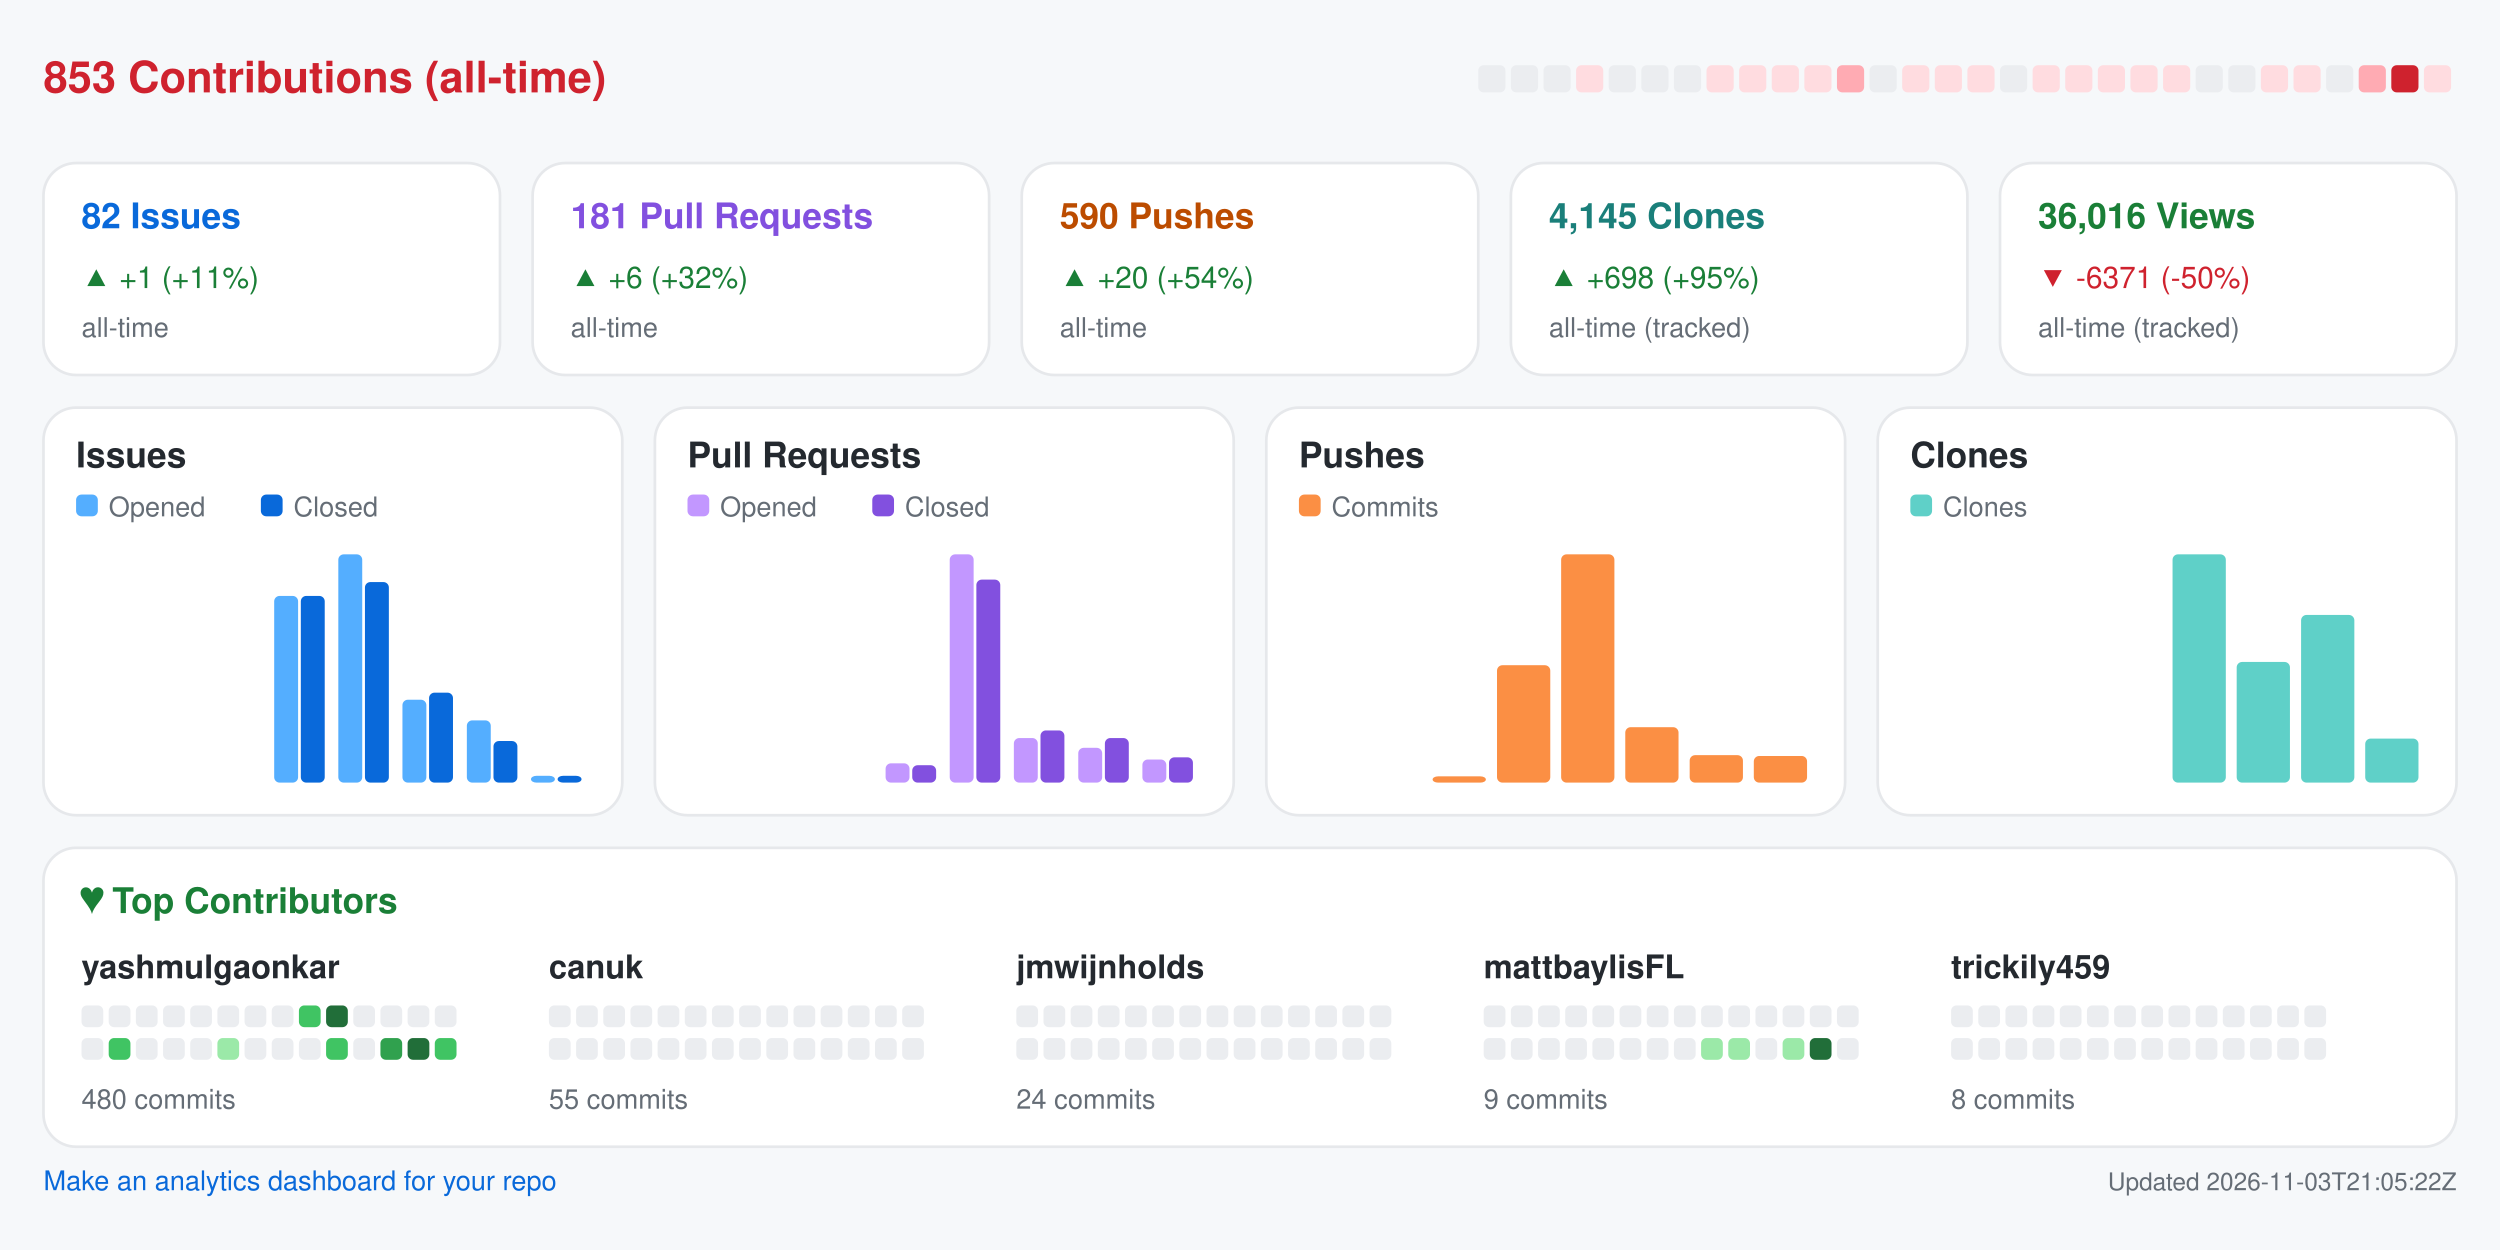
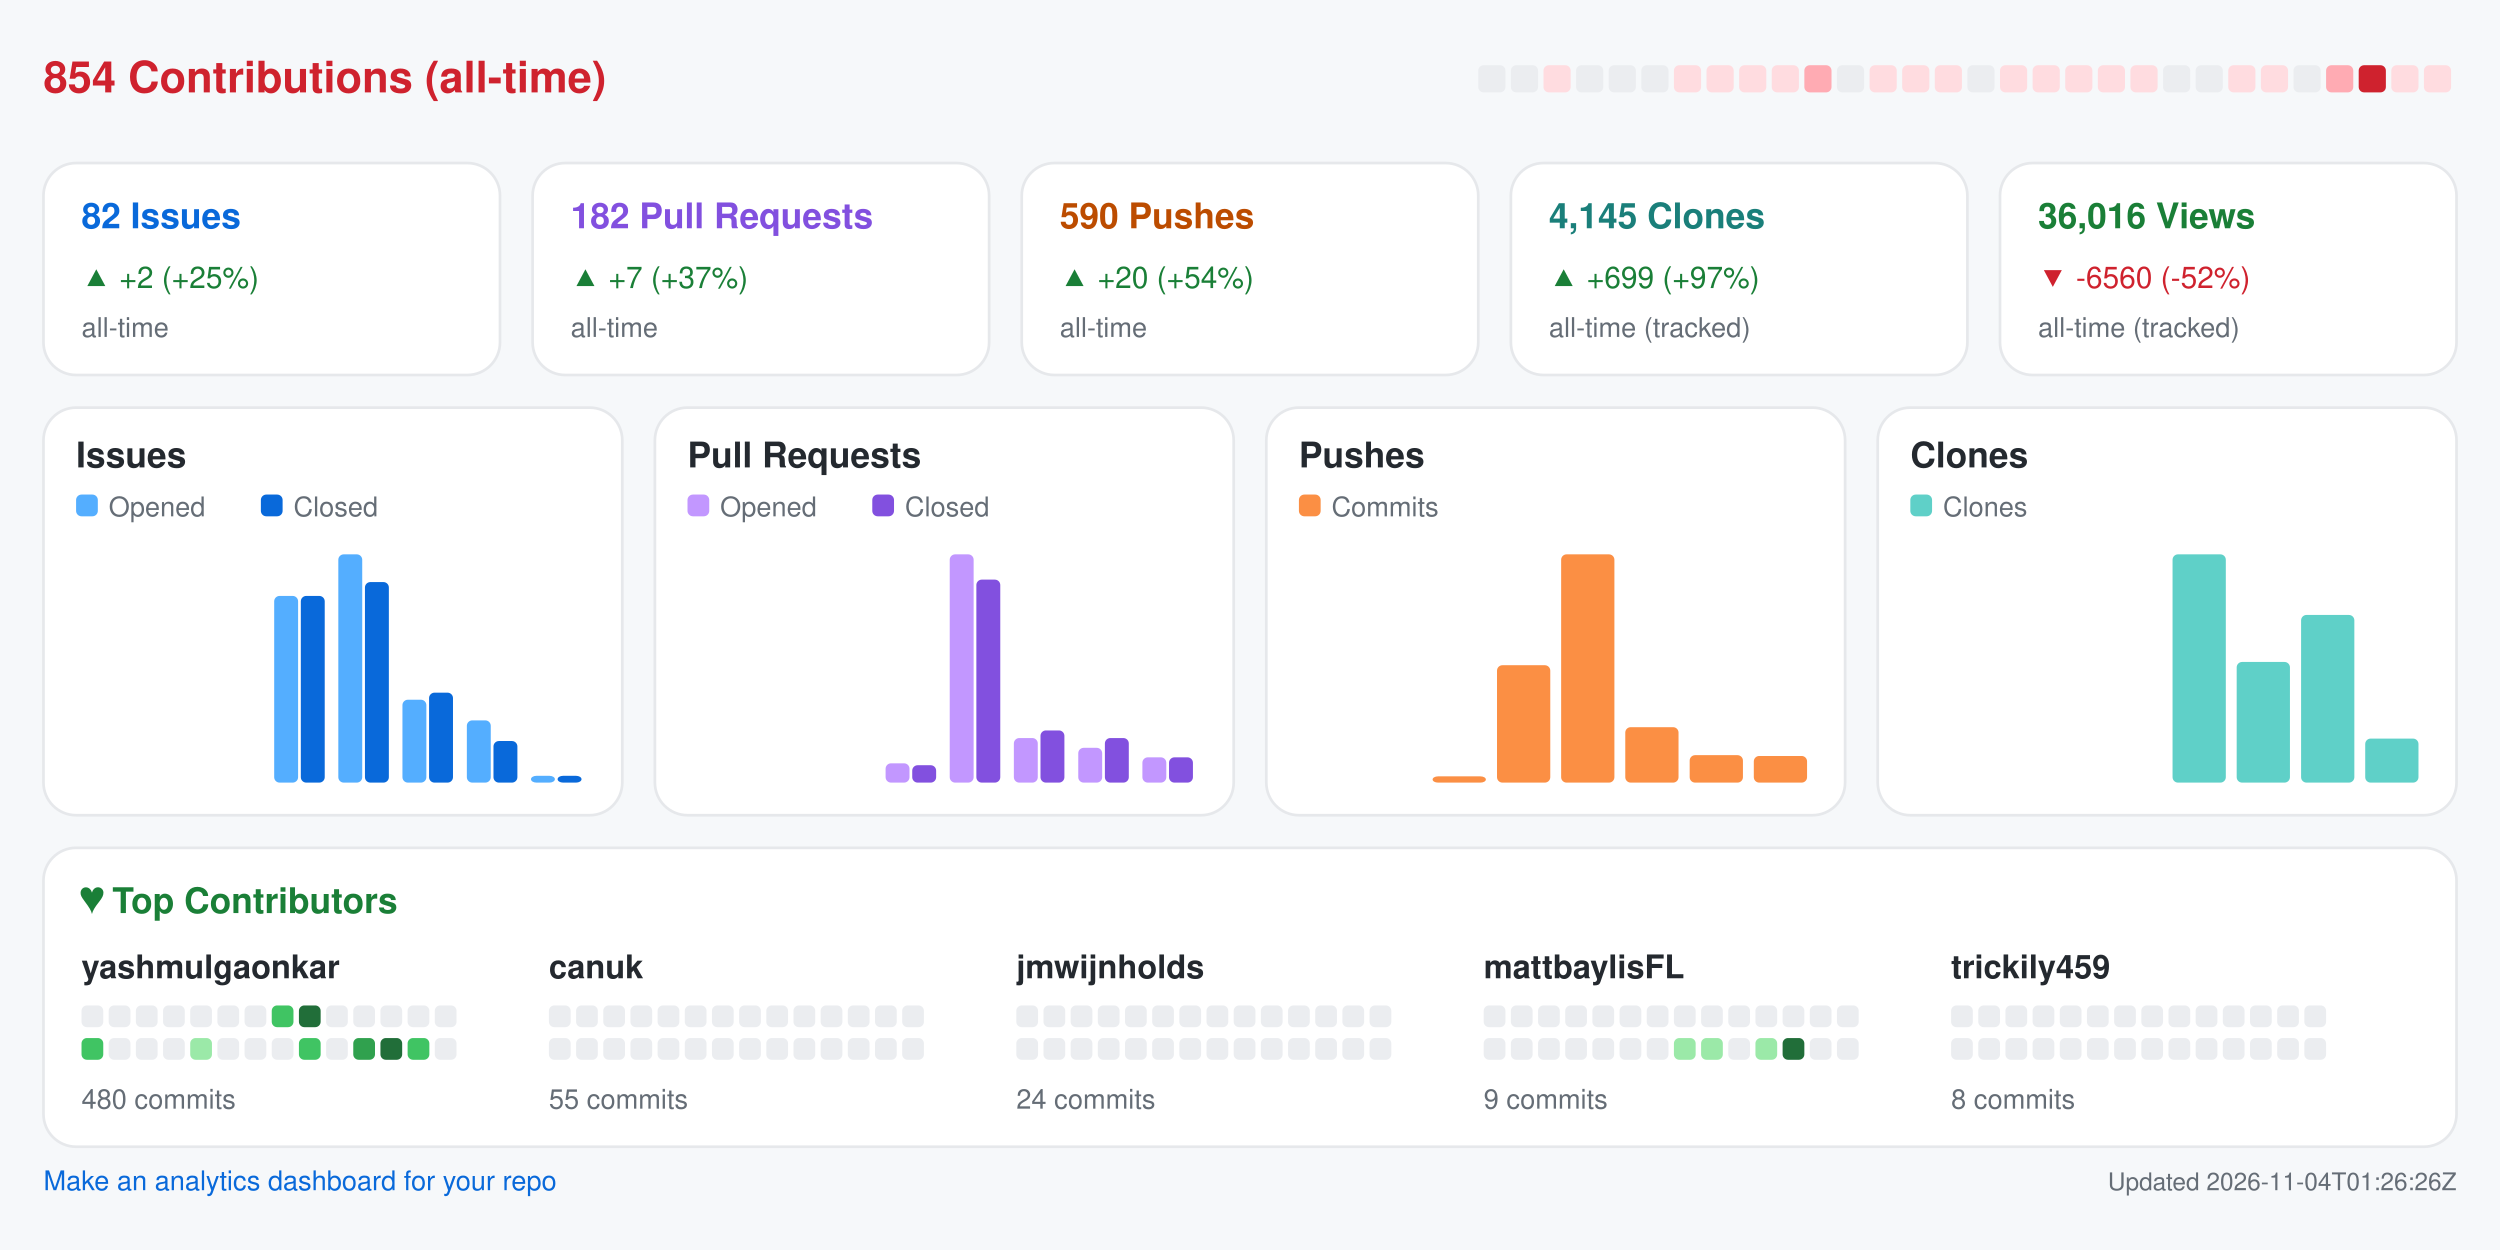
<svg xmlns="http://www.w3.org/2000/svg" width="920" height="460" viewBox="0 0 920 460" role="img" aria-label="Repository analytics for yashmulgaonkar/FlightScnr_Pi">
  <rect x="0.0" y="0.0" width="920.0" height="460.0" rx="0" fill="#f6f8fa" />
-   <text x="16.0" y="34.0" fill="#cf222e" font-size="16" font-family="-apple-system,BlinkMacSystemFont,Segoe UI,Helvetica,Arial,sans-serif" font-weight="600" text-anchor="start">853 Contributions (all-time)</text>
+   <text x="16.0" y="34.0" fill="#cf222e" font-size="16" font-family="-apple-system,BlinkMacSystemFont,Segoe UI,Helvetica,Arial,sans-serif" font-weight="600" text-anchor="start">854 Contributions (all-time)</text>
  <rect x="544.0" y="24.0" width="10.0" height="10.0" rx="2" fill="#ebedf0" />
  <rect x="556.0" y="24.0" width="10.0" height="10.0" rx="2" fill="#ebedf0" />
-   <rect x="568.0" y="24.0" width="10.0" height="10.0" rx="2" fill="#ebedf0" />
-   <rect x="580.0" y="24.0" width="10.0" height="10.0" rx="2" fill="#ffdce0" />
+   <rect x="568.0" y="24.0" width="10.0" height="10.0" rx="2" fill="#ffdce0" />
+   <rect x="580.0" y="24.0" width="10.0" height="10.0" rx="2" fill="#ebedf0" />
  <rect x="592.0" y="24.0" width="10.0" height="10.0" rx="2" fill="#ebedf0" />
  <rect x="604.0" y="24.0" width="10.0" height="10.0" rx="2" fill="#ebedf0" />
-   <rect x="616.0" y="24.0" width="10.0" height="10.0" rx="2" fill="#ebedf0" />
+   <rect x="616.0" y="24.0" width="10.0" height="10.0" rx="2" fill="#ffdce0" />
  <rect x="628.0" y="24.0" width="10.0" height="10.0" rx="2" fill="#ffdce0" />
  <rect x="640.0" y="24.0" width="10.0" height="10.0" rx="2" fill="#ffdce0" />
  <rect x="652.0" y="24.0" width="10.0" height="10.0" rx="2" fill="#ffdce0" />
-   <rect x="664.0" y="24.0" width="10.0" height="10.0" rx="2" fill="#ffdce0" />
-   <rect x="676.0" y="24.0" width="10.0" height="10.0" rx="2" fill="#ffabb3" />
-   <rect x="688.0" y="24.0" width="10.0" height="10.0" rx="2" fill="#ebedf0" />
+   <rect x="664.0" y="24.0" width="10.0" height="10.0" rx="2" fill="#ffabb3" />
+   <rect x="676.0" y="24.0" width="10.0" height="10.0" rx="2" fill="#ebedf0" />
+   <rect x="688.0" y="24.0" width="10.0" height="10.0" rx="2" fill="#ffdce0" />
  <rect x="700.0" y="24.0" width="10.0" height="10.0" rx="2" fill="#ffdce0" />
  <rect x="712.0" y="24.0" width="10.0" height="10.0" rx="2" fill="#ffdce0" />
-   <rect x="724.0" y="24.0" width="10.0" height="10.0" rx="2" fill="#ffdce0" />
-   <rect x="736.0" y="24.0" width="10.0" height="10.0" rx="2" fill="#ebedf0" />
+   <rect x="724.0" y="24.0" width="10.0" height="10.0" rx="2" fill="#ebedf0" />
+   <rect x="736.0" y="24.0" width="10.0" height="10.0" rx="2" fill="#ffdce0" />
  <rect x="748.0" y="24.0" width="10.0" height="10.0" rx="2" fill="#ffdce0" />
  <rect x="760.0" y="24.0" width="10.0" height="10.0" rx="2" fill="#ffdce0" />
  <rect x="772.0" y="24.0" width="10.0" height="10.0" rx="2" fill="#ffdce0" />
  <rect x="784.0" y="24.0" width="10.0" height="10.0" rx="2" fill="#ffdce0" />
-   <rect x="796.0" y="24.0" width="10.0" height="10.0" rx="2" fill="#ffdce0" />
+   <rect x="796.0" y="24.0" width="10.0" height="10.0" rx="2" fill="#ebedf0" />
  <rect x="808.0" y="24.0" width="10.0" height="10.0" rx="2" fill="#ebedf0" />
-   <rect x="820.0" y="24.0" width="10.0" height="10.0" rx="2" fill="#ebedf0" />
+   <rect x="820.0" y="24.0" width="10.0" height="10.0" rx="2" fill="#ffdce0" />
  <rect x="832.0" y="24.0" width="10.0" height="10.0" rx="2" fill="#ffdce0" />
-   <rect x="844.0" y="24.0" width="10.0" height="10.0" rx="2" fill="#ffdce0" />
-   <rect x="856.0" y="24.0" width="10.0" height="10.0" rx="2" fill="#ebedf0" />
-   <rect x="868.0" y="24.0" width="10.0" height="10.0" rx="2" fill="#ffabb3" />
-   <rect x="880.0" y="24.0" width="10.0" height="10.0" rx="2" fill="#cf222e" />
+   <rect x="844.0" y="24.0" width="10.0" height="10.0" rx="2" fill="#ebedf0" />
+   <rect x="856.0" y="24.0" width="10.0" height="10.0" rx="2" fill="#ffabb3" />
+   <rect x="868.0" y="24.0" width="10.0" height="10.0" rx="2" fill="#cf222e" />
+   <rect x="880.0" y="24.0" width="10.0" height="10.0" rx="2" fill="#ffdce0" />
  <rect x="892.0" y="24.0" width="10.0" height="10.0" rx="2" fill="#ffdce0" />
  <rect x="16.0" y="60.0" width="168.0" height="78.0" rx="12" fill="#ffffff" stroke="#e6e8eb" />
  <text x="30.0" y="84.0" fill="#0969da" font-size="13" font-family="-apple-system,BlinkMacSystemFont,Segoe UI,Helvetica,Arial,sans-serif" font-weight="600" text-anchor="start">82 Issues</text>
-   <text x="30.0" y="106.0" fill="#1a7f37" font-size="11" font-family="-apple-system,BlinkMacSystemFont,Segoe UI,Helvetica,Arial,sans-serif" font-weight="400" text-anchor="start">▲ +1 (+11%)</text>
+   <text x="30.0" y="106.0" fill="#1a7f37" font-size="11" font-family="-apple-system,BlinkMacSystemFont,Segoe UI,Helvetica,Arial,sans-serif" font-weight="400" text-anchor="start">▲ +2 (+25%)</text>
  <text x="30.0" y="124.0" fill="#656d76" font-size="10" font-family="-apple-system,BlinkMacSystemFont,Segoe UI,Helvetica,Arial,sans-serif" font-weight="400" text-anchor="start">all-time</text>
  <rect x="196.0" y="60.0" width="168.0" height="78.0" rx="12" fill="#ffffff" stroke="#e6e8eb" />
-   <text x="210.0" y="84.0" fill="#8250df" font-size="13" font-family="-apple-system,BlinkMacSystemFont,Segoe UI,Helvetica,Arial,sans-serif" font-weight="600" text-anchor="start">181 Pull Requests</text>
-   <text x="210.0" y="106.0" fill="#1a7f37" font-size="11" font-family="-apple-system,BlinkMacSystemFont,Segoe UI,Helvetica,Arial,sans-serif" font-weight="400" text-anchor="start">▲ +6 (+32%)</text>
+   <text x="210.0" y="84.0" fill="#8250df" font-size="13" font-family="-apple-system,BlinkMacSystemFont,Segoe UI,Helvetica,Arial,sans-serif" font-weight="600" text-anchor="start">182 Pull Requests</text>
+   <text x="210.0" y="106.0" fill="#1a7f37" font-size="11" font-family="-apple-system,BlinkMacSystemFont,Segoe UI,Helvetica,Arial,sans-serif" font-weight="400" text-anchor="start">▲ +7 (+37%)</text>
  <text x="210.0" y="124.0" fill="#656d76" font-size="10" font-family="-apple-system,BlinkMacSystemFont,Segoe UI,Helvetica,Arial,sans-serif" font-weight="400" text-anchor="start">all-time</text>
  <rect x="376.0" y="60.0" width="168.0" height="78.0" rx="12" fill="#ffffff" stroke="#e6e8eb" />
  <text x="390.0" y="84.0" fill="#bc4c00" font-size="13" font-family="-apple-system,BlinkMacSystemFont,Segoe UI,Helvetica,Arial,sans-serif" font-weight="600" text-anchor="start">590 Pushes</text>
  <text x="390.0" y="106.0" fill="#1a7f37" font-size="11" font-family="-apple-system,BlinkMacSystemFont,Segoe UI,Helvetica,Arial,sans-serif" font-weight="400" text-anchor="start">▲ +20 (+54%)</text>
  <text x="390.0" y="124.0" fill="#656d76" font-size="10" font-family="-apple-system,BlinkMacSystemFont,Segoe UI,Helvetica,Arial,sans-serif" font-weight="400" text-anchor="start">all-time</text>
  <rect x="556.0" y="60.0" width="168.0" height="78.0" rx="12" fill="#ffffff" stroke="#e6e8eb" />
  <text x="570.0" y="84.0" fill="#1a7f7a" font-size="13" font-family="-apple-system,BlinkMacSystemFont,Segoe UI,Helvetica,Arial,sans-serif" font-weight="600" text-anchor="start">4,145 Clones</text>
-   <text x="570.0" y="106.0" fill="#1a7f37" font-size="11" font-family="-apple-system,BlinkMacSystemFont,Segoe UI,Helvetica,Arial,sans-serif" font-weight="400" text-anchor="start">▲ +698 (+95%)</text>
+   <text x="570.0" y="106.0" fill="#1a7f37" font-size="11" font-family="-apple-system,BlinkMacSystemFont,Segoe UI,Helvetica,Arial,sans-serif" font-weight="400" text-anchor="start">▲ +699 (+97%)</text>
  <text x="570.0" y="124.0" fill="#656d76" font-size="10" font-family="-apple-system,BlinkMacSystemFont,Segoe UI,Helvetica,Arial,sans-serif" font-weight="400" text-anchor="start">all-time (tracked)</text>
  <rect x="736.0" y="60.0" width="168.0" height="78.0" rx="12" fill="#ffffff" stroke="#e6e8eb" />
  <text x="750.0" y="84.0" fill="#1a7f37" font-size="13" font-family="-apple-system,BlinkMacSystemFont,Segoe UI,Helvetica,Arial,sans-serif" font-weight="600" text-anchor="start">36,016 Views</text>
-   <text x="750.0" y="106.0" fill="#cf222e" font-size="11" font-family="-apple-system,BlinkMacSystemFont,Segoe UI,Helvetica,Arial,sans-serif" font-weight="400" text-anchor="start">▼ -6371 (-50%)</text>
+   <text x="750.0" y="106.0" fill="#cf222e" font-size="11" font-family="-apple-system,BlinkMacSystemFont,Segoe UI,Helvetica,Arial,sans-serif" font-weight="400" text-anchor="start">▼ -6560 (-52%)</text>
  <text x="750.0" y="124.0" fill="#656d76" font-size="10" font-family="-apple-system,BlinkMacSystemFont,Segoe UI,Helvetica,Arial,sans-serif" font-weight="400" text-anchor="start">all-time (tracked)</text>
  <rect x="16.0" y="150.0" width="213.0" height="150.0" rx="12" fill="#ffffff" stroke="#e6e8eb" />
  <text x="28.0" y="172.0" fill="#24292f" font-size="13" font-family="-apple-system,BlinkMacSystemFont,Segoe UI,Helvetica,Arial,sans-serif" font-weight="600" text-anchor="start">Issues</text>
  <rect x="28.0" y="182.0" width="8.0" height="8.0" rx="2" fill="#54aeff" />
  <text x="40.0" y="190.0" fill="#656d76" font-size="10" font-family="-apple-system,BlinkMacSystemFont,Segoe UI,Helvetica,Arial,sans-serif" font-weight="400" text-anchor="start">Opened</text>
  <rect x="96.0" y="182.0" width="8.0" height="8.0" rx="2" fill="#0969da" />
  <text x="108.0" y="190.0" fill="#656d76" font-size="10" font-family="-apple-system,BlinkMacSystemFont,Segoe UI,Helvetica,Arial,sans-serif" font-weight="400" text-anchor="start">Closed</text>
  <rect x="30.0" y="288.0" width="8.8" height="0.0" rx="2" fill="#54aeff" />
  <rect x="39.8" y="288.0" width="8.8" height="0.0" rx="2" fill="#0969da" />
  <rect x="53.6" y="288.0" width="8.8" height="0.0" rx="2" fill="#54aeff" />
  <rect x="63.4" y="288.0" width="8.8" height="0.0" rx="2" fill="#0969da" />
  <rect x="77.2" y="288.0" width="8.8" height="0.0" rx="2" fill="#54aeff" />
  <rect x="87.1" y="288.0" width="8.8" height="0.0" rx="2" fill="#0969da" />
  <rect x="100.9" y="219.3" width="8.8" height="68.7" rx="2" fill="#54aeff" />
  <rect x="110.7" y="219.3" width="8.8" height="68.7" rx="2" fill="#0969da" />
  <rect x="124.5" y="204.0" width="8.8" height="84.0" rx="2" fill="#54aeff" />
  <rect x="134.3" y="214.2" width="8.8" height="73.8" rx="2" fill="#0969da" />
  <rect x="148.1" y="257.5" width="8.8" height="30.5" rx="2" fill="#54aeff" />
  <rect x="157.9" y="254.9" width="8.8" height="33.1" rx="2" fill="#0969da" />
  <rect x="171.8" y="265.1" width="8.8" height="22.9" rx="2" fill="#54aeff" />
  <rect x="181.6" y="272.7" width="8.8" height="15.3" rx="2" fill="#0969da" />
  <rect x="195.4" y="285.5" width="8.8" height="2.5" rx="2" fill="#54aeff" />
  <rect x="205.2" y="285.5" width="8.8" height="2.5" rx="2" fill="#0969da" />
  <rect x="241.0" y="150.0" width="213.0" height="150.0" rx="12" fill="#ffffff" stroke="#e6e8eb" />
  <text x="253.0" y="172.0" fill="#24292f" font-size="13" font-family="-apple-system,BlinkMacSystemFont,Segoe UI,Helvetica,Arial,sans-serif" font-weight="600" text-anchor="start">Pull Requests</text>
  <rect x="253.0" y="182.0" width="8.0" height="8.0" rx="2" fill="#c297ff" />
  <text x="265.0" y="190.0" fill="#656d76" font-size="10" font-family="-apple-system,BlinkMacSystemFont,Segoe UI,Helvetica,Arial,sans-serif" font-weight="400" text-anchor="start">Opened</text>
  <rect x="321.0" y="182.0" width="8.0" height="8.0" rx="2" fill="#8250df" />
  <text x="333.0" y="190.0" fill="#656d76" font-size="10" font-family="-apple-system,BlinkMacSystemFont,Segoe UI,Helvetica,Arial,sans-serif" font-weight="400" text-anchor="start">Closed</text>
  <rect x="255.0" y="288.0" width="8.8" height="0.0" rx="2" fill="#c297ff" />
  <rect x="264.8" y="288.0" width="8.8" height="0.0" rx="2" fill="#8250df" />
  <rect x="278.6" y="288.0" width="8.8" height="0.0" rx="2" fill="#c297ff" />
  <rect x="288.4" y="288.0" width="8.8" height="0.0" rx="2" fill="#8250df" />
  <rect x="302.2" y="288.0" width="8.8" height="0.0" rx="2" fill="#c297ff" />
  <rect x="312.1" y="288.0" width="8.8" height="0.0" rx="2" fill="#8250df" />
  <rect x="325.9" y="280.9" width="8.8" height="7.1" rx="2" fill="#c297ff" />
  <rect x="335.7" y="281.6" width="8.8" height="6.4" rx="2" fill="#8250df" />
  <rect x="349.5" y="204.0" width="8.8" height="84.0" rx="2" fill="#c297ff" />
  <rect x="359.3" y="213.3" width="8.8" height="74.7" rx="2" fill="#8250df" />
  <rect x="373.1" y="271.6" width="8.8" height="16.4" rx="2" fill="#c297ff" />
  <rect x="382.9" y="268.8" width="8.8" height="19.2" rx="2" fill="#8250df" />
  <rect x="396.8" y="275.2" width="8.8" height="12.8" rx="2" fill="#c297ff" />
  <rect x="406.6" y="271.6" width="8.8" height="16.4" rx="2" fill="#8250df" />
-   <rect x="420.4" y="279.5" width="8.8" height="8.5" rx="2" fill="#c297ff" />
+   <rect x="420.4" y="278.7" width="8.8" height="9.3" rx="2" fill="#c297ff" />
  <rect x="430.2" y="278.7" width="8.8" height="9.3" rx="2" fill="#8250df" />
  <rect x="466.0" y="150.0" width="213.0" height="150.0" rx="12" fill="#ffffff" stroke="#e6e8eb" />
  <text x="478.0" y="172.0" fill="#24292f" font-size="13" font-family="-apple-system,BlinkMacSystemFont,Segoe UI,Helvetica,Arial,sans-serif" font-weight="600" text-anchor="start">Pushes</text>
  <rect x="478.0" y="182.0" width="8.0" height="8.0" rx="2" fill="#fb8f44" />
  <text x="490.0" y="190.0" fill="#656d76" font-size="10" font-family="-apple-system,BlinkMacSystemFont,Segoe UI,Helvetica,Arial,sans-serif" font-weight="400" text-anchor="start">Commits</text>
  <rect x="480.0" y="288.0" width="19.6" height="0.0" rx="2" fill="#fb8f44" />
  <rect x="503.6" y="288.0" width="19.6" height="0.0" rx="2" fill="#fb8f44" />
  <rect x="527.2" y="285.7" width="19.6" height="2.3" rx="2" fill="#fb8f44" />
  <rect x="550.9" y="244.8" width="19.6" height="43.2" rx="2" fill="#fb8f44" />
  <rect x="574.5" y="204.0" width="19.6" height="84.0" rx="2" fill="#fb8f44" />
  <rect x="598.1" y="267.6" width="19.6" height="20.4" rx="2" fill="#fb8f44" />
  <rect x="621.8" y="277.9" width="19.6" height="10.1" rx="2" fill="#fb8f44" />
  <rect x="645.4" y="278.2" width="19.6" height="9.8" rx="2" fill="#fb8f44" />
  <rect x="691.0" y="150.0" width="213.0" height="150.0" rx="12" fill="#ffffff" stroke="#e6e8eb" />
  <text x="703.0" y="172.0" fill="#24292f" font-size="13" font-family="-apple-system,BlinkMacSystemFont,Segoe UI,Helvetica,Arial,sans-serif" font-weight="600" text-anchor="start">Clones</text>
  <rect x="703.0" y="182.0" width="8.0" height="8.0" rx="2" fill="#5fd0c8" />
  <text x="715.0" y="190.0" fill="#656d76" font-size="10" font-family="-apple-system,BlinkMacSystemFont,Segoe UI,Helvetica,Arial,sans-serif" font-weight="400" text-anchor="start">Clones</text>
  <rect x="705.0" y="288.0" width="19.6" height="0.0" rx="2" fill="#5fd0c8" />
  <rect x="728.6" y="288.0" width="19.6" height="0.0" rx="2" fill="#5fd0c8" />
  <rect x="752.2" y="288.0" width="19.6" height="0.0" rx="2" fill="#5fd0c8" />
  <rect x="775.9" y="288.0" width="19.6" height="0.0" rx="2" fill="#5fd0c8" />
  <rect x="799.5" y="204.0" width="19.6" height="84.0" rx="2" fill="#5fd0c8" />
  <rect x="823.1" y="243.6" width="19.6" height="44.4" rx="2" fill="#5fd0c8" />
  <rect x="846.8" y="226.3" width="19.6" height="61.7" rx="2" fill="#5fd0c8" />
  <rect x="870.4" y="271.8" width="19.6" height="16.2" rx="2" fill="#5fd0c8" />
  <rect x="16.0" y="312.0" width="888.0" height="110.0" rx="12" fill="#ffffff" stroke="#e6e8eb" />
  <text x="30.0" y="336.0" fill="#1a7f37" font-size="13" font-family="-apple-system,BlinkMacSystemFont,Segoe UI,Helvetica,Arial,sans-serif" font-weight="600" text-anchor="start">♥  Top Contributors</text>
  <text x="30.0" y="360.0" fill="#24292f" font-size="12" font-family="-apple-system,BlinkMacSystemFont,Segoe UI,Helvetica,Arial,sans-serif" font-weight="600" text-anchor="start">yashmulgaonkar</text>
  <rect x="30.0" y="370.0" width="8.0" height="8.0" rx="2" fill="#ebedf0" />
  <rect x="40.0" y="370.0" width="8.0" height="8.0" rx="2" fill="#ebedf0" />
  <rect x="50.0" y="370.0" width="8.0" height="8.0" rx="2" fill="#ebedf0" />
  <rect x="60.0" y="370.0" width="8.0" height="8.0" rx="2" fill="#ebedf0" />
  <rect x="70.0" y="370.0" width="8.0" height="8.0" rx="2" fill="#ebedf0" />
  <rect x="80.0" y="370.0" width="8.0" height="8.0" rx="2" fill="#ebedf0" />
  <rect x="90.0" y="370.0" width="8.0" height="8.0" rx="2" fill="#ebedf0" />
-   <rect x="100.0" y="370.0" width="8.0" height="8.0" rx="2" fill="#ebedf0" />
-   <rect x="110.0" y="370.0" width="8.0" height="8.0" rx="2" fill="#40c463" />
-   <rect x="120.0" y="370.0" width="8.0" height="8.0" rx="2" fill="#216e39" />
+   <rect x="100.0" y="370.0" width="8.0" height="8.0" rx="2" fill="#40c463" />
+   <rect x="110.0" y="370.0" width="8.0" height="8.0" rx="2" fill="#216e39" />
+   <rect x="120.0" y="370.0" width="8.0" height="8.0" rx="2" fill="#ebedf0" />
  <rect x="130.0" y="370.0" width="8.0" height="8.0" rx="2" fill="#ebedf0" />
  <rect x="140.0" y="370.0" width="8.0" height="8.0" rx="2" fill="#ebedf0" />
  <rect x="150.0" y="370.0" width="8.0" height="8.0" rx="2" fill="#ebedf0" />
  <rect x="160.0" y="370.0" width="8.0" height="8.0" rx="2" fill="#ebedf0" />
-   <rect x="30.0" y="382.0" width="8.0" height="8.0" rx="2" fill="#ebedf0" />
-   <rect x="40.0" y="382.0" width="8.0" height="8.0" rx="2" fill="#40c463" />
+   <rect x="30.0" y="382.0" width="8.0" height="8.0" rx="2" fill="#40c463" />
+   <rect x="40.0" y="382.0" width="8.0" height="8.0" rx="2" fill="#ebedf0" />
  <rect x="50.0" y="382.0" width="8.0" height="8.0" rx="2" fill="#ebedf0" />
  <rect x="60.0" y="382.0" width="8.0" height="8.0" rx="2" fill="#ebedf0" />
-   <rect x="70.0" y="382.0" width="8.0" height="8.0" rx="2" fill="#ebedf0" />
-   <rect x="80.0" y="382.0" width="8.0" height="8.0" rx="2" fill="#9be9a8" />
+   <rect x="70.0" y="382.0" width="8.0" height="8.0" rx="2" fill="#9be9a8" />
+   <rect x="80.0" y="382.0" width="8.0" height="8.0" rx="2" fill="#ebedf0" />
  <rect x="90.0" y="382.0" width="8.0" height="8.0" rx="2" fill="#ebedf0" />
  <rect x="100.0" y="382.0" width="8.0" height="8.0" rx="2" fill="#ebedf0" />
-   <rect x="110.0" y="382.0" width="8.0" height="8.0" rx="2" fill="#ebedf0" />
-   <rect x="120.0" y="382.0" width="8.0" height="8.0" rx="2" fill="#40c463" />
-   <rect x="130.0" y="382.0" width="8.0" height="8.0" rx="2" fill="#ebedf0" />
-   <rect x="140.0" y="382.0" width="8.0" height="8.0" rx="2" fill="#30a14e" />
-   <rect x="150.0" y="382.0" width="8.0" height="8.0" rx="2" fill="#216e39" />
-   <rect x="160.0" y="382.0" width="8.0" height="8.0" rx="2" fill="#40c463" />
+   <rect x="110.0" y="382.0" width="8.0" height="8.0" rx="2" fill="#40c463" />
+   <rect x="120.0" y="382.0" width="8.0" height="8.0" rx="2" fill="#ebedf0" />
+   <rect x="130.0" y="382.0" width="8.0" height="8.0" rx="2" fill="#30a14e" />
+   <rect x="140.0" y="382.0" width="8.0" height="8.0" rx="2" fill="#216e39" />
+   <rect x="150.0" y="382.0" width="8.0" height="8.0" rx="2" fill="#40c463" />
+   <rect x="160.0" y="382.0" width="8.0" height="8.0" rx="2" fill="#ebedf0" />
  <text x="30.0" y="408.0" fill="#656d76" font-size="10" font-family="-apple-system,BlinkMacSystemFont,Segoe UI,Helvetica,Arial,sans-serif" font-weight="400" text-anchor="start">480 commits</text>
  <text x="202.0" y="360.0" fill="#24292f" font-size="12" font-family="-apple-system,BlinkMacSystemFont,Segoe UI,Helvetica,Arial,sans-serif" font-weight="600" text-anchor="start">canuk</text>
  <rect x="202.0" y="370.0" width="8.0" height="8.0" rx="2" fill="#ebedf0" />
  <rect x="212.0" y="370.0" width="8.0" height="8.0" rx="2" fill="#ebedf0" />
  <rect x="222.0" y="370.0" width="8.0" height="8.0" rx="2" fill="#ebedf0" />
  <rect x="232.0" y="370.0" width="8.0" height="8.0" rx="2" fill="#ebedf0" />
  <rect x="242.0" y="370.0" width="8.0" height="8.0" rx="2" fill="#ebedf0" />
  <rect x="252.0" y="370.0" width="8.0" height="8.0" rx="2" fill="#ebedf0" />
  <rect x="262.0" y="370.0" width="8.0" height="8.0" rx="2" fill="#ebedf0" />
  <rect x="272.0" y="370.0" width="8.0" height="8.0" rx="2" fill="#ebedf0" />
  <rect x="282.0" y="370.0" width="8.0" height="8.0" rx="2" fill="#ebedf0" />
  <rect x="292.0" y="370.0" width="8.0" height="8.0" rx="2" fill="#ebedf0" />
  <rect x="302.0" y="370.0" width="8.0" height="8.0" rx="2" fill="#ebedf0" />
  <rect x="312.0" y="370.0" width="8.0" height="8.0" rx="2" fill="#ebedf0" />
  <rect x="322.0" y="370.0" width="8.0" height="8.0" rx="2" fill="#ebedf0" />
  <rect x="332.0" y="370.0" width="8.0" height="8.0" rx="2" fill="#ebedf0" />
  <rect x="202.0" y="382.0" width="8.0" height="8.0" rx="2" fill="#ebedf0" />
  <rect x="212.0" y="382.0" width="8.0" height="8.0" rx="2" fill="#ebedf0" />
  <rect x="222.0" y="382.0" width="8.0" height="8.0" rx="2" fill="#ebedf0" />
  <rect x="232.0" y="382.0" width="8.0" height="8.0" rx="2" fill="#ebedf0" />
  <rect x="242.0" y="382.0" width="8.0" height="8.0" rx="2" fill="#ebedf0" />
  <rect x="252.0" y="382.0" width="8.0" height="8.0" rx="2" fill="#ebedf0" />
  <rect x="262.0" y="382.0" width="8.0" height="8.0" rx="2" fill="#ebedf0" />
  <rect x="272.0" y="382.0" width="8.0" height="8.0" rx="2" fill="#ebedf0" />
  <rect x="282.0" y="382.0" width="8.0" height="8.0" rx="2" fill="#ebedf0" />
  <rect x="292.0" y="382.0" width="8.0" height="8.0" rx="2" fill="#ebedf0" />
  <rect x="302.0" y="382.0" width="8.0" height="8.0" rx="2" fill="#ebedf0" />
  <rect x="312.0" y="382.0" width="8.0" height="8.0" rx="2" fill="#ebedf0" />
  <rect x="322.0" y="382.0" width="8.0" height="8.0" rx="2" fill="#ebedf0" />
  <rect x="332.0" y="382.0" width="8.0" height="8.0" rx="2" fill="#ebedf0" />
  <text x="202.0" y="408.0" fill="#656d76" font-size="10" font-family="-apple-system,BlinkMacSystemFont,Segoe UI,Helvetica,Arial,sans-serif" font-weight="400" text-anchor="start">55 commits</text>
  <text x="374.0" y="360.0" fill="#24292f" font-size="12" font-family="-apple-system,BlinkMacSystemFont,Segoe UI,Helvetica,Arial,sans-serif" font-weight="600" text-anchor="start">jmwijnholds</text>
  <rect x="374.0" y="370.0" width="8.0" height="8.0" rx="2" fill="#ebedf0" />
  <rect x="384.0" y="370.0" width="8.0" height="8.0" rx="2" fill="#ebedf0" />
  <rect x="394.0" y="370.0" width="8.0" height="8.0" rx="2" fill="#ebedf0" />
  <rect x="404.0" y="370.0" width="8.0" height="8.0" rx="2" fill="#ebedf0" />
  <rect x="414.0" y="370.0" width="8.0" height="8.0" rx="2" fill="#ebedf0" />
  <rect x="424.0" y="370.0" width="8.0" height="8.0" rx="2" fill="#ebedf0" />
  <rect x="434.0" y="370.0" width="8.0" height="8.0" rx="2" fill="#ebedf0" />
  <rect x="444.0" y="370.0" width="8.0" height="8.0" rx="2" fill="#ebedf0" />
  <rect x="454.0" y="370.0" width="8.0" height="8.0" rx="2" fill="#ebedf0" />
  <rect x="464.0" y="370.0" width="8.0" height="8.0" rx="2" fill="#ebedf0" />
  <rect x="474.0" y="370.0" width="8.0" height="8.0" rx="2" fill="#ebedf0" />
  <rect x="484.0" y="370.0" width="8.0" height="8.0" rx="2" fill="#ebedf0" />
  <rect x="494.0" y="370.0" width="8.0" height="8.0" rx="2" fill="#ebedf0" />
  <rect x="504.0" y="370.0" width="8.0" height="8.0" rx="2" fill="#ebedf0" />
  <rect x="374.0" y="382.0" width="8.0" height="8.0" rx="2" fill="#ebedf0" />
  <rect x="384.0" y="382.0" width="8.0" height="8.0" rx="2" fill="#ebedf0" />
  <rect x="394.0" y="382.0" width="8.0" height="8.0" rx="2" fill="#ebedf0" />
  <rect x="404.0" y="382.0" width="8.0" height="8.0" rx="2" fill="#ebedf0" />
  <rect x="414.0" y="382.0" width="8.0" height="8.0" rx="2" fill="#ebedf0" />
  <rect x="424.0" y="382.0" width="8.0" height="8.0" rx="2" fill="#ebedf0" />
  <rect x="434.0" y="382.0" width="8.0" height="8.0" rx="2" fill="#ebedf0" />
  <rect x="444.0" y="382.0" width="8.0" height="8.0" rx="2" fill="#ebedf0" />
  <rect x="454.0" y="382.0" width="8.0" height="8.0" rx="2" fill="#ebedf0" />
  <rect x="464.0" y="382.0" width="8.0" height="8.0" rx="2" fill="#ebedf0" />
  <rect x="474.0" y="382.0" width="8.0" height="8.0" rx="2" fill="#ebedf0" />
  <rect x="484.0" y="382.0" width="8.0" height="8.0" rx="2" fill="#ebedf0" />
  <rect x="494.0" y="382.0" width="8.0" height="8.0" rx="2" fill="#ebedf0" />
  <rect x="504.0" y="382.0" width="8.0" height="8.0" rx="2" fill="#ebedf0" />
  <text x="374.0" y="408.0" fill="#656d76" font-size="10" font-family="-apple-system,BlinkMacSystemFont,Segoe UI,Helvetica,Arial,sans-serif" font-weight="400" text-anchor="start">24 commits</text>
  <text x="546.0" y="360.0" fill="#24292f" font-size="12" font-family="-apple-system,BlinkMacSystemFont,Segoe UI,Helvetica,Arial,sans-serif" font-weight="600" text-anchor="start">mattbaylisFL</text>
  <rect x="546.0" y="370.0" width="8.0" height="8.0" rx="2" fill="#ebedf0" />
  <rect x="556.0" y="370.0" width="8.0" height="8.0" rx="2" fill="#ebedf0" />
  <rect x="566.0" y="370.0" width="8.0" height="8.0" rx="2" fill="#ebedf0" />
  <rect x="576.0" y="370.0" width="8.0" height="8.0" rx="2" fill="#ebedf0" />
  <rect x="586.0" y="370.0" width="8.0" height="8.0" rx="2" fill="#ebedf0" />
  <rect x="596.0" y="370.0" width="8.0" height="8.0" rx="2" fill="#ebedf0" />
  <rect x="606.0" y="370.0" width="8.0" height="8.0" rx="2" fill="#ebedf0" />
  <rect x="616.0" y="370.0" width="8.0" height="8.0" rx="2" fill="#ebedf0" />
  <rect x="626.0" y="370.0" width="8.0" height="8.0" rx="2" fill="#ebedf0" />
  <rect x="636.0" y="370.0" width="8.0" height="8.0" rx="2" fill="#ebedf0" />
  <rect x="646.0" y="370.0" width="8.0" height="8.0" rx="2" fill="#ebedf0" />
  <rect x="656.0" y="370.0" width="8.0" height="8.0" rx="2" fill="#ebedf0" />
  <rect x="666.0" y="370.0" width="8.0" height="8.0" rx="2" fill="#ebedf0" />
  <rect x="676.0" y="370.0" width="8.0" height="8.0" rx="2" fill="#ebedf0" />
  <rect x="546.0" y="382.0" width="8.0" height="8.0" rx="2" fill="#ebedf0" />
  <rect x="556.0" y="382.0" width="8.0" height="8.0" rx="2" fill="#ebedf0" />
  <rect x="566.0" y="382.0" width="8.0" height="8.0" rx="2" fill="#ebedf0" />
  <rect x="576.0" y="382.0" width="8.0" height="8.0" rx="2" fill="#ebedf0" />
  <rect x="586.0" y="382.0" width="8.0" height="8.0" rx="2" fill="#ebedf0" />
  <rect x="596.0" y="382.0" width="8.0" height="8.0" rx="2" fill="#ebedf0" />
  <rect x="606.0" y="382.0" width="8.0" height="8.0" rx="2" fill="#ebedf0" />
-   <rect x="616.0" y="382.0" width="8.0" height="8.0" rx="2" fill="#ebedf0" />
+   <rect x="616.0" y="382.0" width="8.0" height="8.0" rx="2" fill="#9be9a8" />
  <rect x="626.0" y="382.0" width="8.0" height="8.0" rx="2" fill="#9be9a8" />
-   <rect x="636.0" y="382.0" width="8.0" height="8.0" rx="2" fill="#9be9a8" />
-   <rect x="646.0" y="382.0" width="8.0" height="8.0" rx="2" fill="#ebedf0" />
-   <rect x="656.0" y="382.0" width="8.0" height="8.0" rx="2" fill="#9be9a8" />
-   <rect x="666.0" y="382.0" width="8.0" height="8.0" rx="2" fill="#216e39" />
+   <rect x="636.0" y="382.0" width="8.0" height="8.0" rx="2" fill="#ebedf0" />
+   <rect x="646.0" y="382.0" width="8.0" height="8.0" rx="2" fill="#9be9a8" />
+   <rect x="656.0" y="382.0" width="8.0" height="8.0" rx="2" fill="#216e39" />
+   <rect x="666.0" y="382.0" width="8.0" height="8.0" rx="2" fill="#ebedf0" />
  <rect x="676.0" y="382.0" width="8.0" height="8.0" rx="2" fill="#ebedf0" />
  <text x="546.0" y="408.0" fill="#656d76" font-size="10" font-family="-apple-system,BlinkMacSystemFont,Segoe UI,Helvetica,Arial,sans-serif" font-weight="400" text-anchor="start">9 commits</text>
  <text x="718.0" y="360.0" fill="#24292f" font-size="12" font-family="-apple-system,BlinkMacSystemFont,Segoe UI,Helvetica,Arial,sans-serif" font-weight="600" text-anchor="start">trickily459</text>
  <rect x="718.0" y="370.0" width="8.0" height="8.0" rx="2" fill="#ebedf0" />
  <rect x="728.0" y="370.0" width="8.0" height="8.0" rx="2" fill="#ebedf0" />
  <rect x="738.0" y="370.0" width="8.0" height="8.0" rx="2" fill="#ebedf0" />
  <rect x="748.0" y="370.0" width="8.0" height="8.0" rx="2" fill="#ebedf0" />
  <rect x="758.0" y="370.0" width="8.0" height="8.0" rx="2" fill="#ebedf0" />
  <rect x="768.0" y="370.0" width="8.0" height="8.0" rx="2" fill="#ebedf0" />
  <rect x="778.0" y="370.0" width="8.0" height="8.0" rx="2" fill="#ebedf0" />
  <rect x="788.0" y="370.0" width="8.0" height="8.0" rx="2" fill="#ebedf0" />
  <rect x="798.0" y="370.0" width="8.0" height="8.0" rx="2" fill="#ebedf0" />
  <rect x="808.0" y="370.0" width="8.0" height="8.0" rx="2" fill="#ebedf0" />
  <rect x="818.0" y="370.0" width="8.0" height="8.0" rx="2" fill="#ebedf0" />
  <rect x="828.0" y="370.0" width="8.0" height="8.0" rx="2" fill="#ebedf0" />
  <rect x="838.0" y="370.0" width="8.0" height="8.0" rx="2" fill="#ebedf0" />
  <rect x="848.0" y="370.0" width="8.0" height="8.0" rx="2" fill="#ebedf0" />
  <rect x="718.0" y="382.0" width="8.0" height="8.0" rx="2" fill="#ebedf0" />
  <rect x="728.0" y="382.0" width="8.0" height="8.0" rx="2" fill="#ebedf0" />
  <rect x="738.0" y="382.0" width="8.0" height="8.0" rx="2" fill="#ebedf0" />
  <rect x="748.0" y="382.0" width="8.0" height="8.0" rx="2" fill="#ebedf0" />
  <rect x="758.0" y="382.0" width="8.0" height="8.0" rx="2" fill="#ebedf0" />
  <rect x="768.0" y="382.0" width="8.0" height="8.0" rx="2" fill="#ebedf0" />
  <rect x="778.0" y="382.0" width="8.0" height="8.0" rx="2" fill="#ebedf0" />
  <rect x="788.0" y="382.0" width="8.0" height="8.0" rx="2" fill="#ebedf0" />
  <rect x="798.0" y="382.0" width="8.0" height="8.0" rx="2" fill="#ebedf0" />
  <rect x="808.0" y="382.0" width="8.0" height="8.0" rx="2" fill="#ebedf0" />
  <rect x="818.0" y="382.0" width="8.0" height="8.0" rx="2" fill="#ebedf0" />
  <rect x="828.0" y="382.0" width="8.0" height="8.0" rx="2" fill="#ebedf0" />
  <rect x="838.0" y="382.0" width="8.0" height="8.0" rx="2" fill="#ebedf0" />
  <rect x="848.0" y="382.0" width="8.0" height="8.0" rx="2" fill="#ebedf0" />
  <text x="718.0" y="408.0" fill="#656d76" font-size="10" font-family="-apple-system,BlinkMacSystemFont,Segoe UI,Helvetica,Arial,sans-serif" font-weight="400" text-anchor="start">8 commits</text>
  <a href="https://github.com/yashmulgaonkar/repo-analytics" target="_blank" rel="noopener noreferrer">
    <text x="16.0" y="438.0" fill="#0969da" font-size="10" font-family="-apple-system,BlinkMacSystemFont,Segoe UI,Helvetica,Arial,sans-serif" font-weight="400" text-anchor="start">Make an analytics dashboard for your repo</text>
  </a>
-   <text x="904.0" y="438.0" fill="#656d76" font-size="9" font-family="-apple-system,BlinkMacSystemFont,Segoe UI,Helvetica,Arial,sans-serif" font-weight="400" text-anchor="end">Updated 2026-11-03T21:05:22Z</text>
+   <text x="904.0" y="438.0" fill="#656d76" font-size="9" font-family="-apple-system,BlinkMacSystemFont,Segoe UI,Helvetica,Arial,sans-serif" font-weight="400" text-anchor="end">Updated 2026-11-04T01:26:26Z</text>
</svg>
